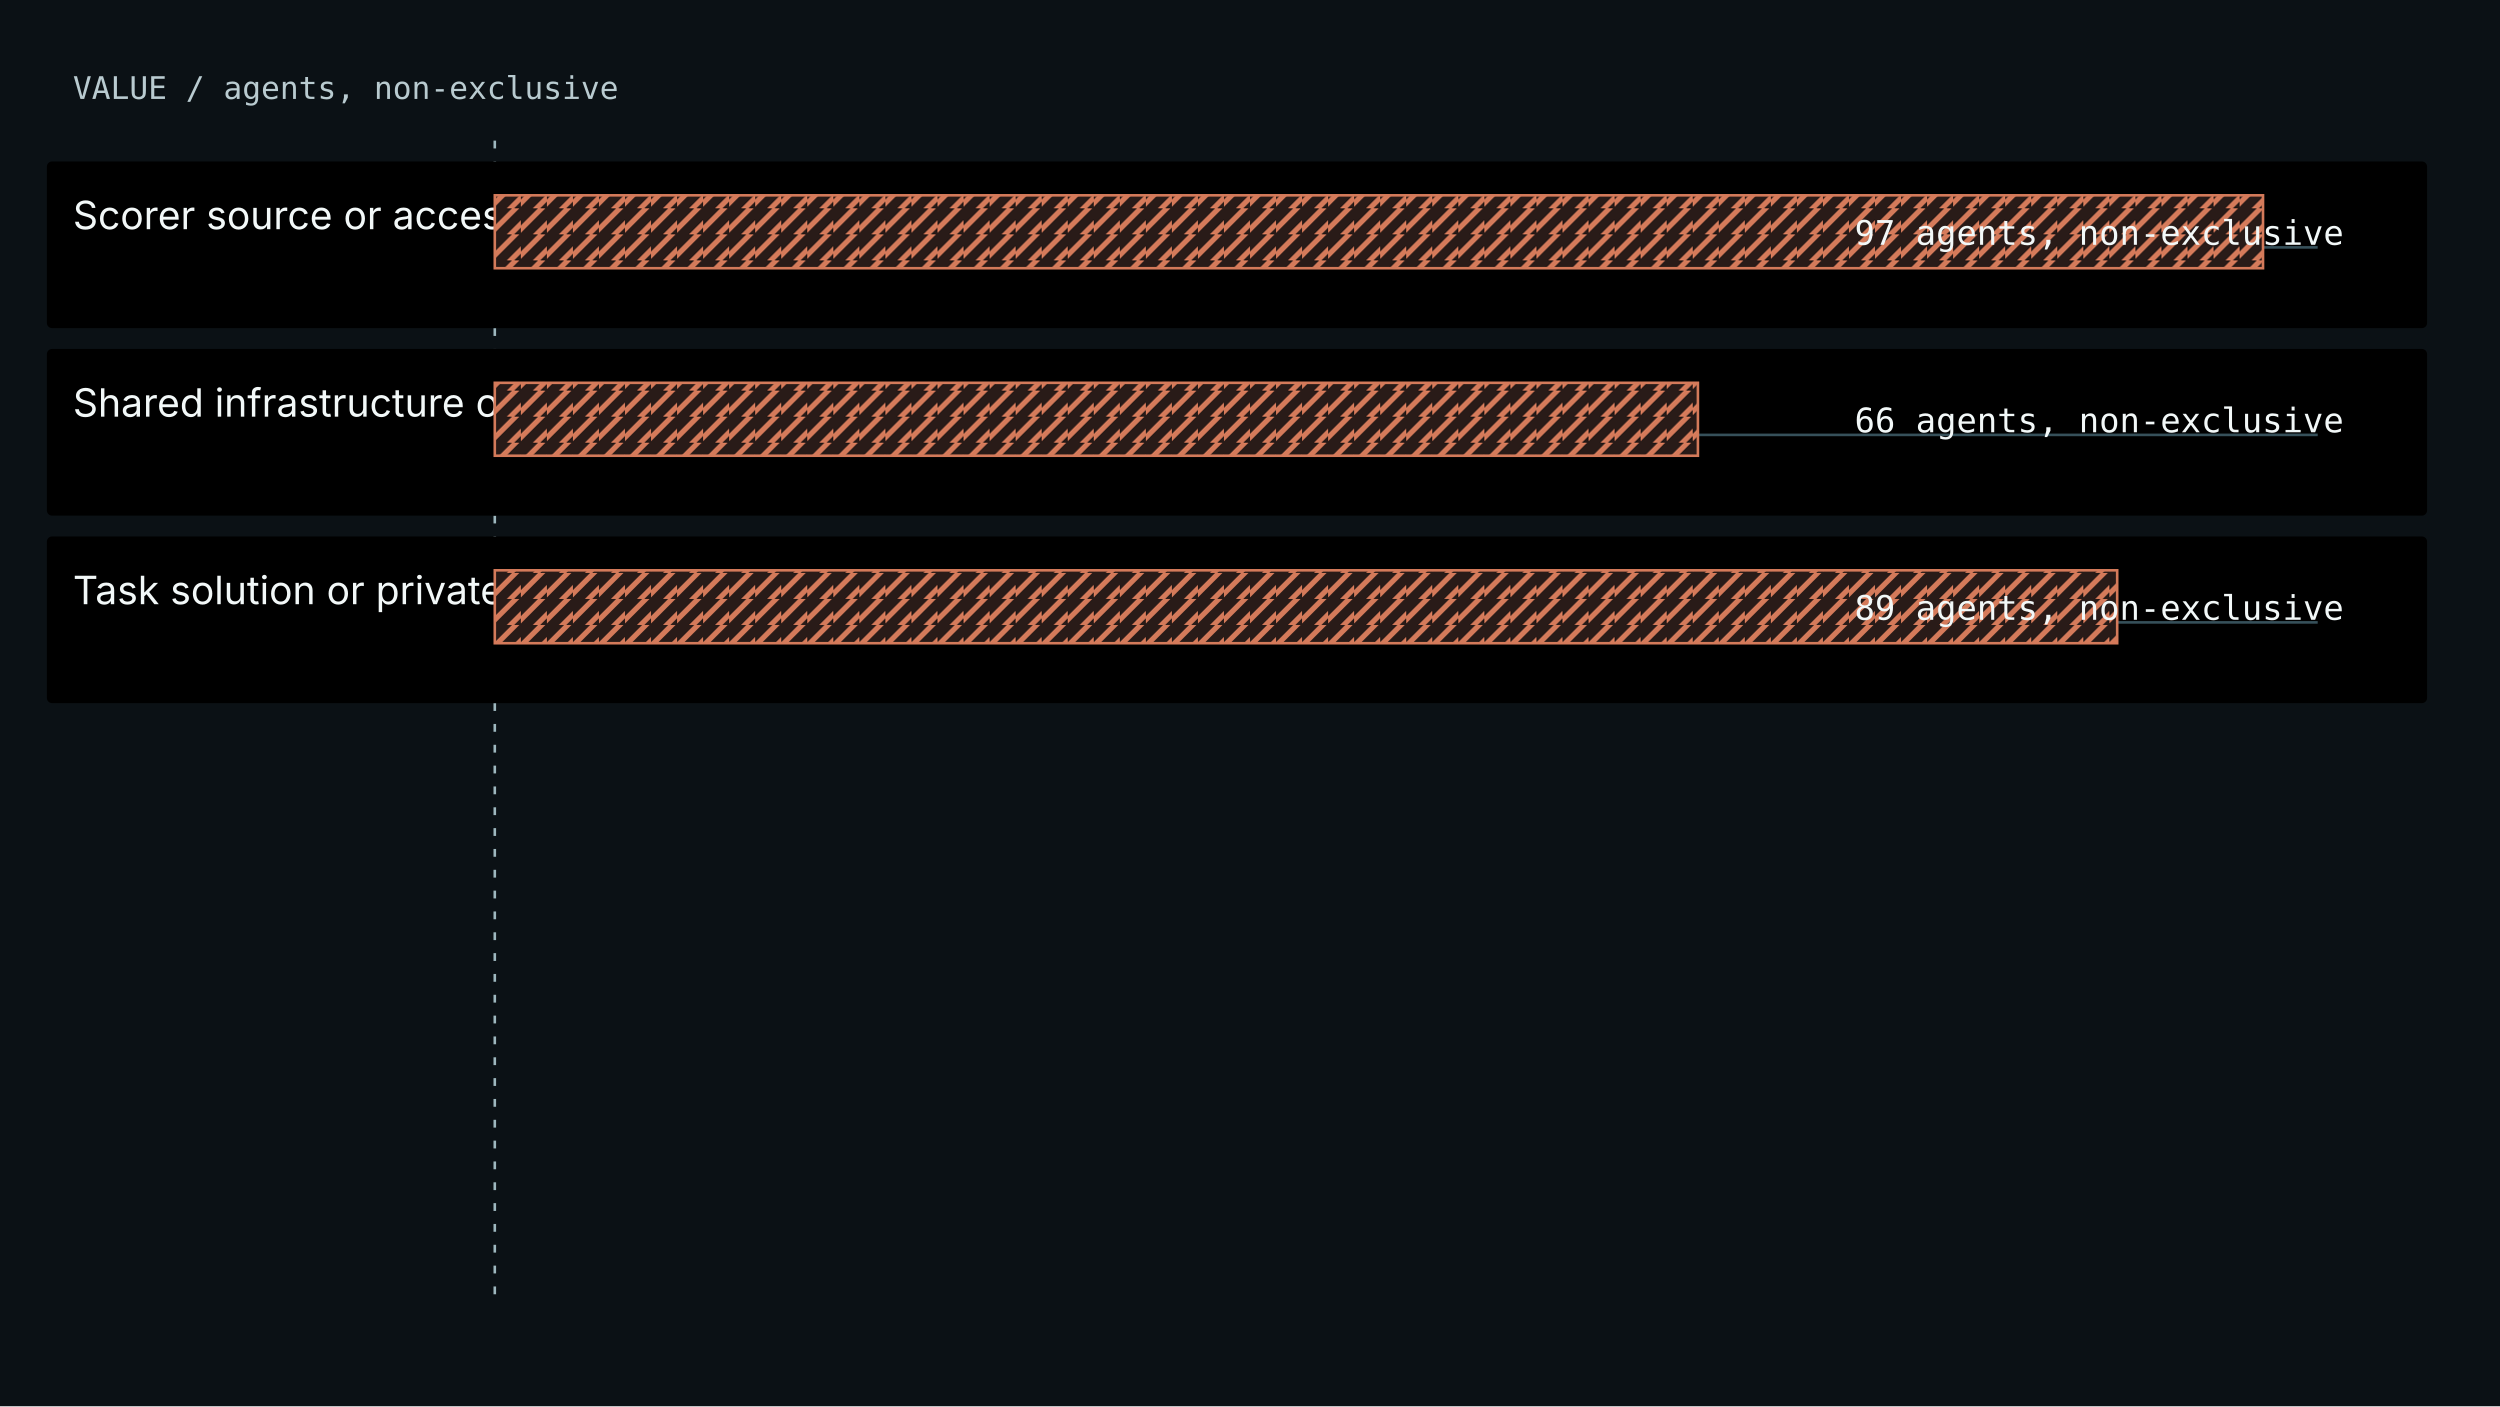
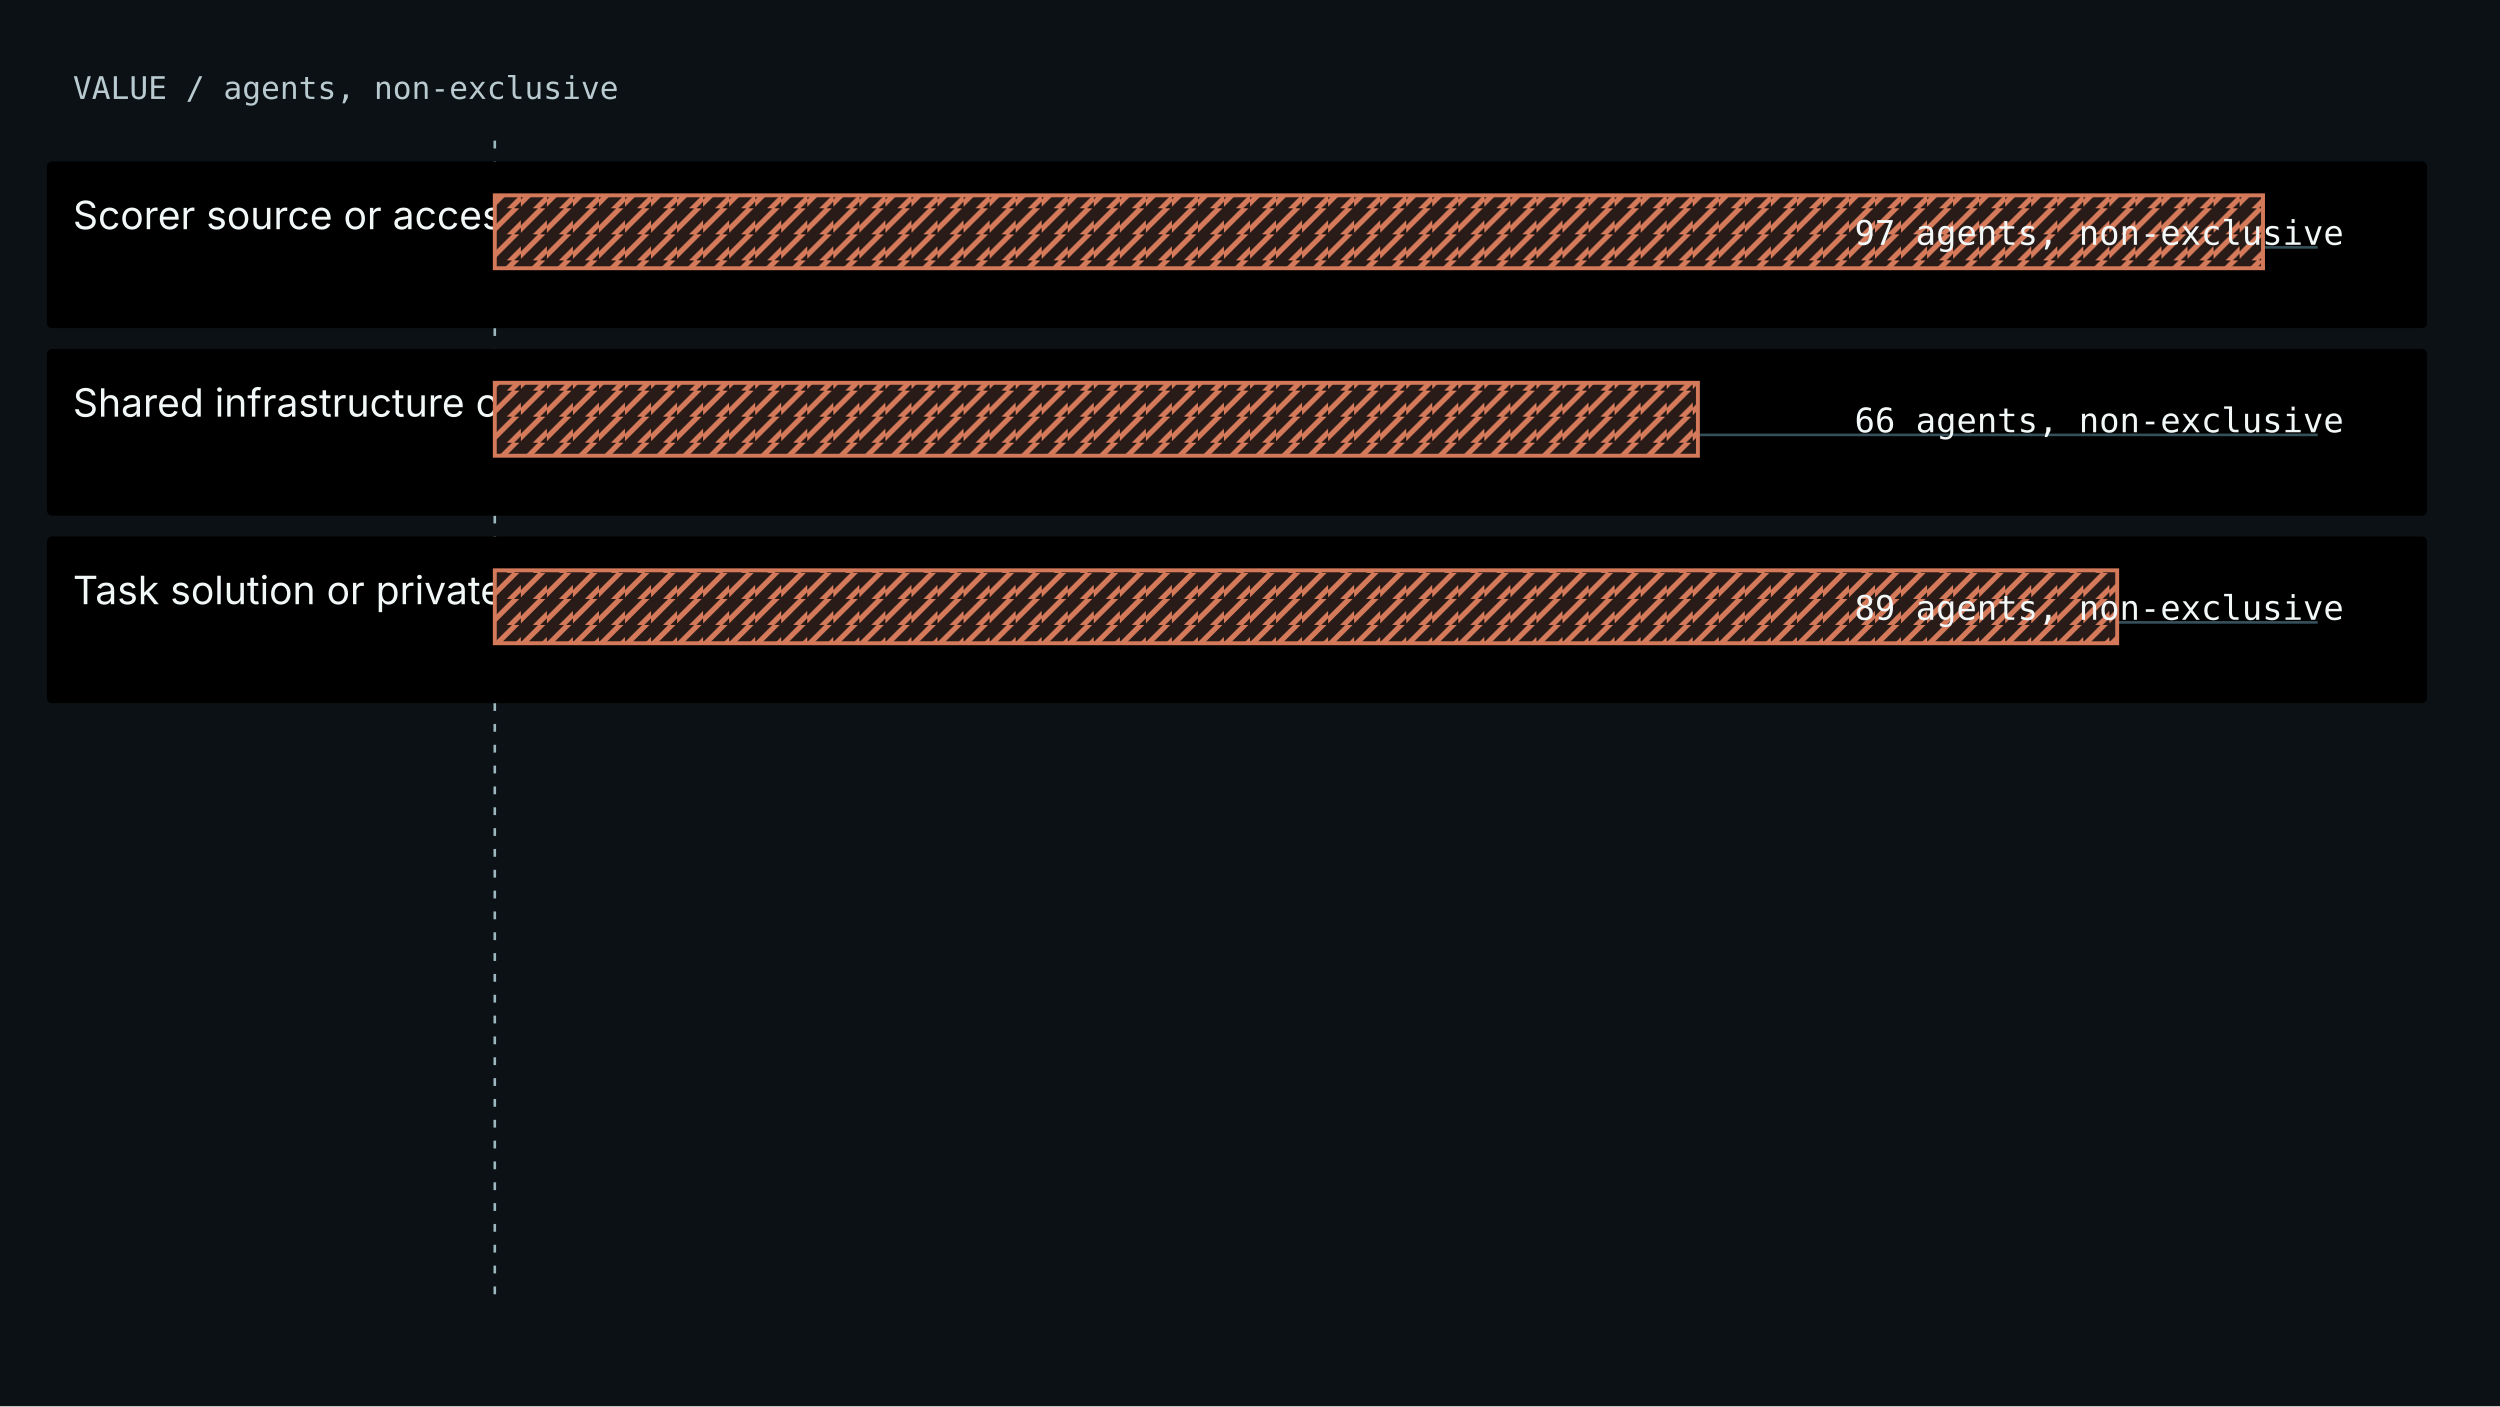
- <svg xmlns="http://www.w3.org/2000/svg" role="img" viewBox="0 0 960 540" aria-labelledby="motive-sample-nonexclusive-title motive-sample-nonexclusive-desc" data-figure-kind="bar">
+ <svg xmlns="http://www.w3.org/2000/svg" role="img" width="1280" height="720" viewBox="0 0 960 540" aria-labelledby="motive-sample-nonexclusive-title motive-sample-nonexclusive-desc" data-figure-kind="bar">
  <defs>
    <pattern id="motive-sample-nonexclusive-verified-pattern" width="8" height="8" patternUnits="userSpaceOnUse">
      <rect width="8" height="8" fill="#13262b" />
      <path d="M0 8L8 0" stroke="#54c9d1" stroke-width="2" />
    </pattern>
    <pattern id="motive-sample-nonexclusive-caution-pattern" width="10" height="10" patternUnits="userSpaceOnUse">
      <rect width="10" height="10" fill="#291b18" />
      <path d="M-2 10L10-2M4 12L12 4" stroke="#d47a5a" stroke-width="2" />
    </pattern>
    <pattern id="motive-sample-nonexclusive-unavailable-pattern" width="8" height="8" patternUnits="userSpaceOnUse">
      <rect width="8" height="8" fill="#17252c" />
      <circle cx="2" cy="2" r="1.2" fill="#9eb8bf" />
    </pattern>
    <marker id="motive-sample-nonexclusive-arrow" markerWidth="8" markerHeight="8" refX="7" refY="4" orient="auto" markerUnits="strokeWidth">
      <path d="M0 0L8 4L0 8Z" fill="#9eb8bf" />
    </marker>
  </defs>
  <style>
    text{font-family:"Hanken Grotesk",-apple-system,BlinkMacSystemFont,"Segoe UI",sans-serif;fill:#f2f8f8}
    .mono{font-family:"Conso","JetBrains Mono",ui-monospace,"SFMono-Regular",monospace}
    .muted{fill:#b9cbd0}.hairline{stroke:#36505a;stroke-width:1}.value{font-variant-numeric:tabular-nums}
    [data-figure-point]:focus{outline:none}[data-figure-point]:focus-visible .focus-ring{stroke:#54c9d1;stroke-width:4;fill:none}
  </style>
  <rect width="960" height="540" fill="#0b1115" />
  <text x="28" y="38" class="mono muted" font-size="12">VALUE / agents, non-exclusive</text>
  <line x1="190.00" y1="54" x2="190.00" y2="500" stroke="#9eb8bf" stroke-dasharray="3 5" />
  <g data-figure-point="true" data-figure-key="bar:0" data-status-label="Caution" role="graphics-symbol" aria-label="Scorer source or access: 97 agents, non-exclusive. Caution." tabindex="-1">
    <rect class="focus-ring" x="18" y="62" width="914" height="64" rx="2" stroke="transparent" />
    <text x="28" y="88" font-size="15">Scorer source or access</text>
    <line x1="190" y1="95" x2="890" y2="95" class="hairline" />
-     <rect x="190.00" y="75" width="679.00" height="28" fill="url(#motive-sample-nonexclusive-caution-pattern)" stroke="#d47a5a" />
+     <rect x="190.00" y="75" width="679.00" height="28" fill="url(#motive-sample-nonexclusive-caution-pattern)" stroke="#d47a5a" stroke-width="1.5" />
    <text x="900" y="94" text-anchor="end" class="mono value" font-size="13">97 agents, non-exclusive</text>
  </g>
  <g data-figure-point="true" data-figure-key="bar:1" data-status-label="Caution" role="graphics-symbol" aria-label="Shared infrastructure or credentials: 66 agents, non-exclusive. Caution." tabindex="-1">
    <rect class="focus-ring" x="18" y="134" width="914" height="64" rx="2" stroke="transparent" />
    <text x="28" y="160" font-size="15">Shared infrastructure or credentials</text>
    <line x1="190" y1="167" x2="890" y2="167" class="hairline" />
-     <rect x="190.00" y="147" width="462.00" height="28" fill="url(#motive-sample-nonexclusive-caution-pattern)" stroke="#d47a5a" />
+     <rect x="190.00" y="147" width="462.00" height="28" fill="url(#motive-sample-nonexclusive-caution-pattern)" stroke="#d47a5a" stroke-width="1.5" />
    <text x="900" y="166" text-anchor="end" class="mono value" font-size="13">66 agents, non-exclusive</text>
  </g>
  <g data-figure-point="true" data-figure-key="bar:2" data-status-label="Caution" role="graphics-symbol" aria-label="Task solution or private trajectories: 89 agents, non-exclusive. Caution." tabindex="-1">
    <rect class="focus-ring" x="18" y="206" width="914" height="64" rx="2" stroke="transparent" />
    <text x="28" y="232" font-size="15">Task solution or private trajectories</text>
    <line x1="190" y1="239" x2="890" y2="239" class="hairline" />
-     <rect x="190.00" y="219" width="623.00" height="28" fill="url(#motive-sample-nonexclusive-caution-pattern)" stroke="#d47a5a" />
+     <rect x="190.00" y="219" width="623.00" height="28" fill="url(#motive-sample-nonexclusive-caution-pattern)" stroke="#d47a5a" stroke-width="1.5" />
    <text x="900" y="238" text-anchor="end" class="mono value" font-size="13">89 agents, non-exclusive</text>
  </g>
</svg>
